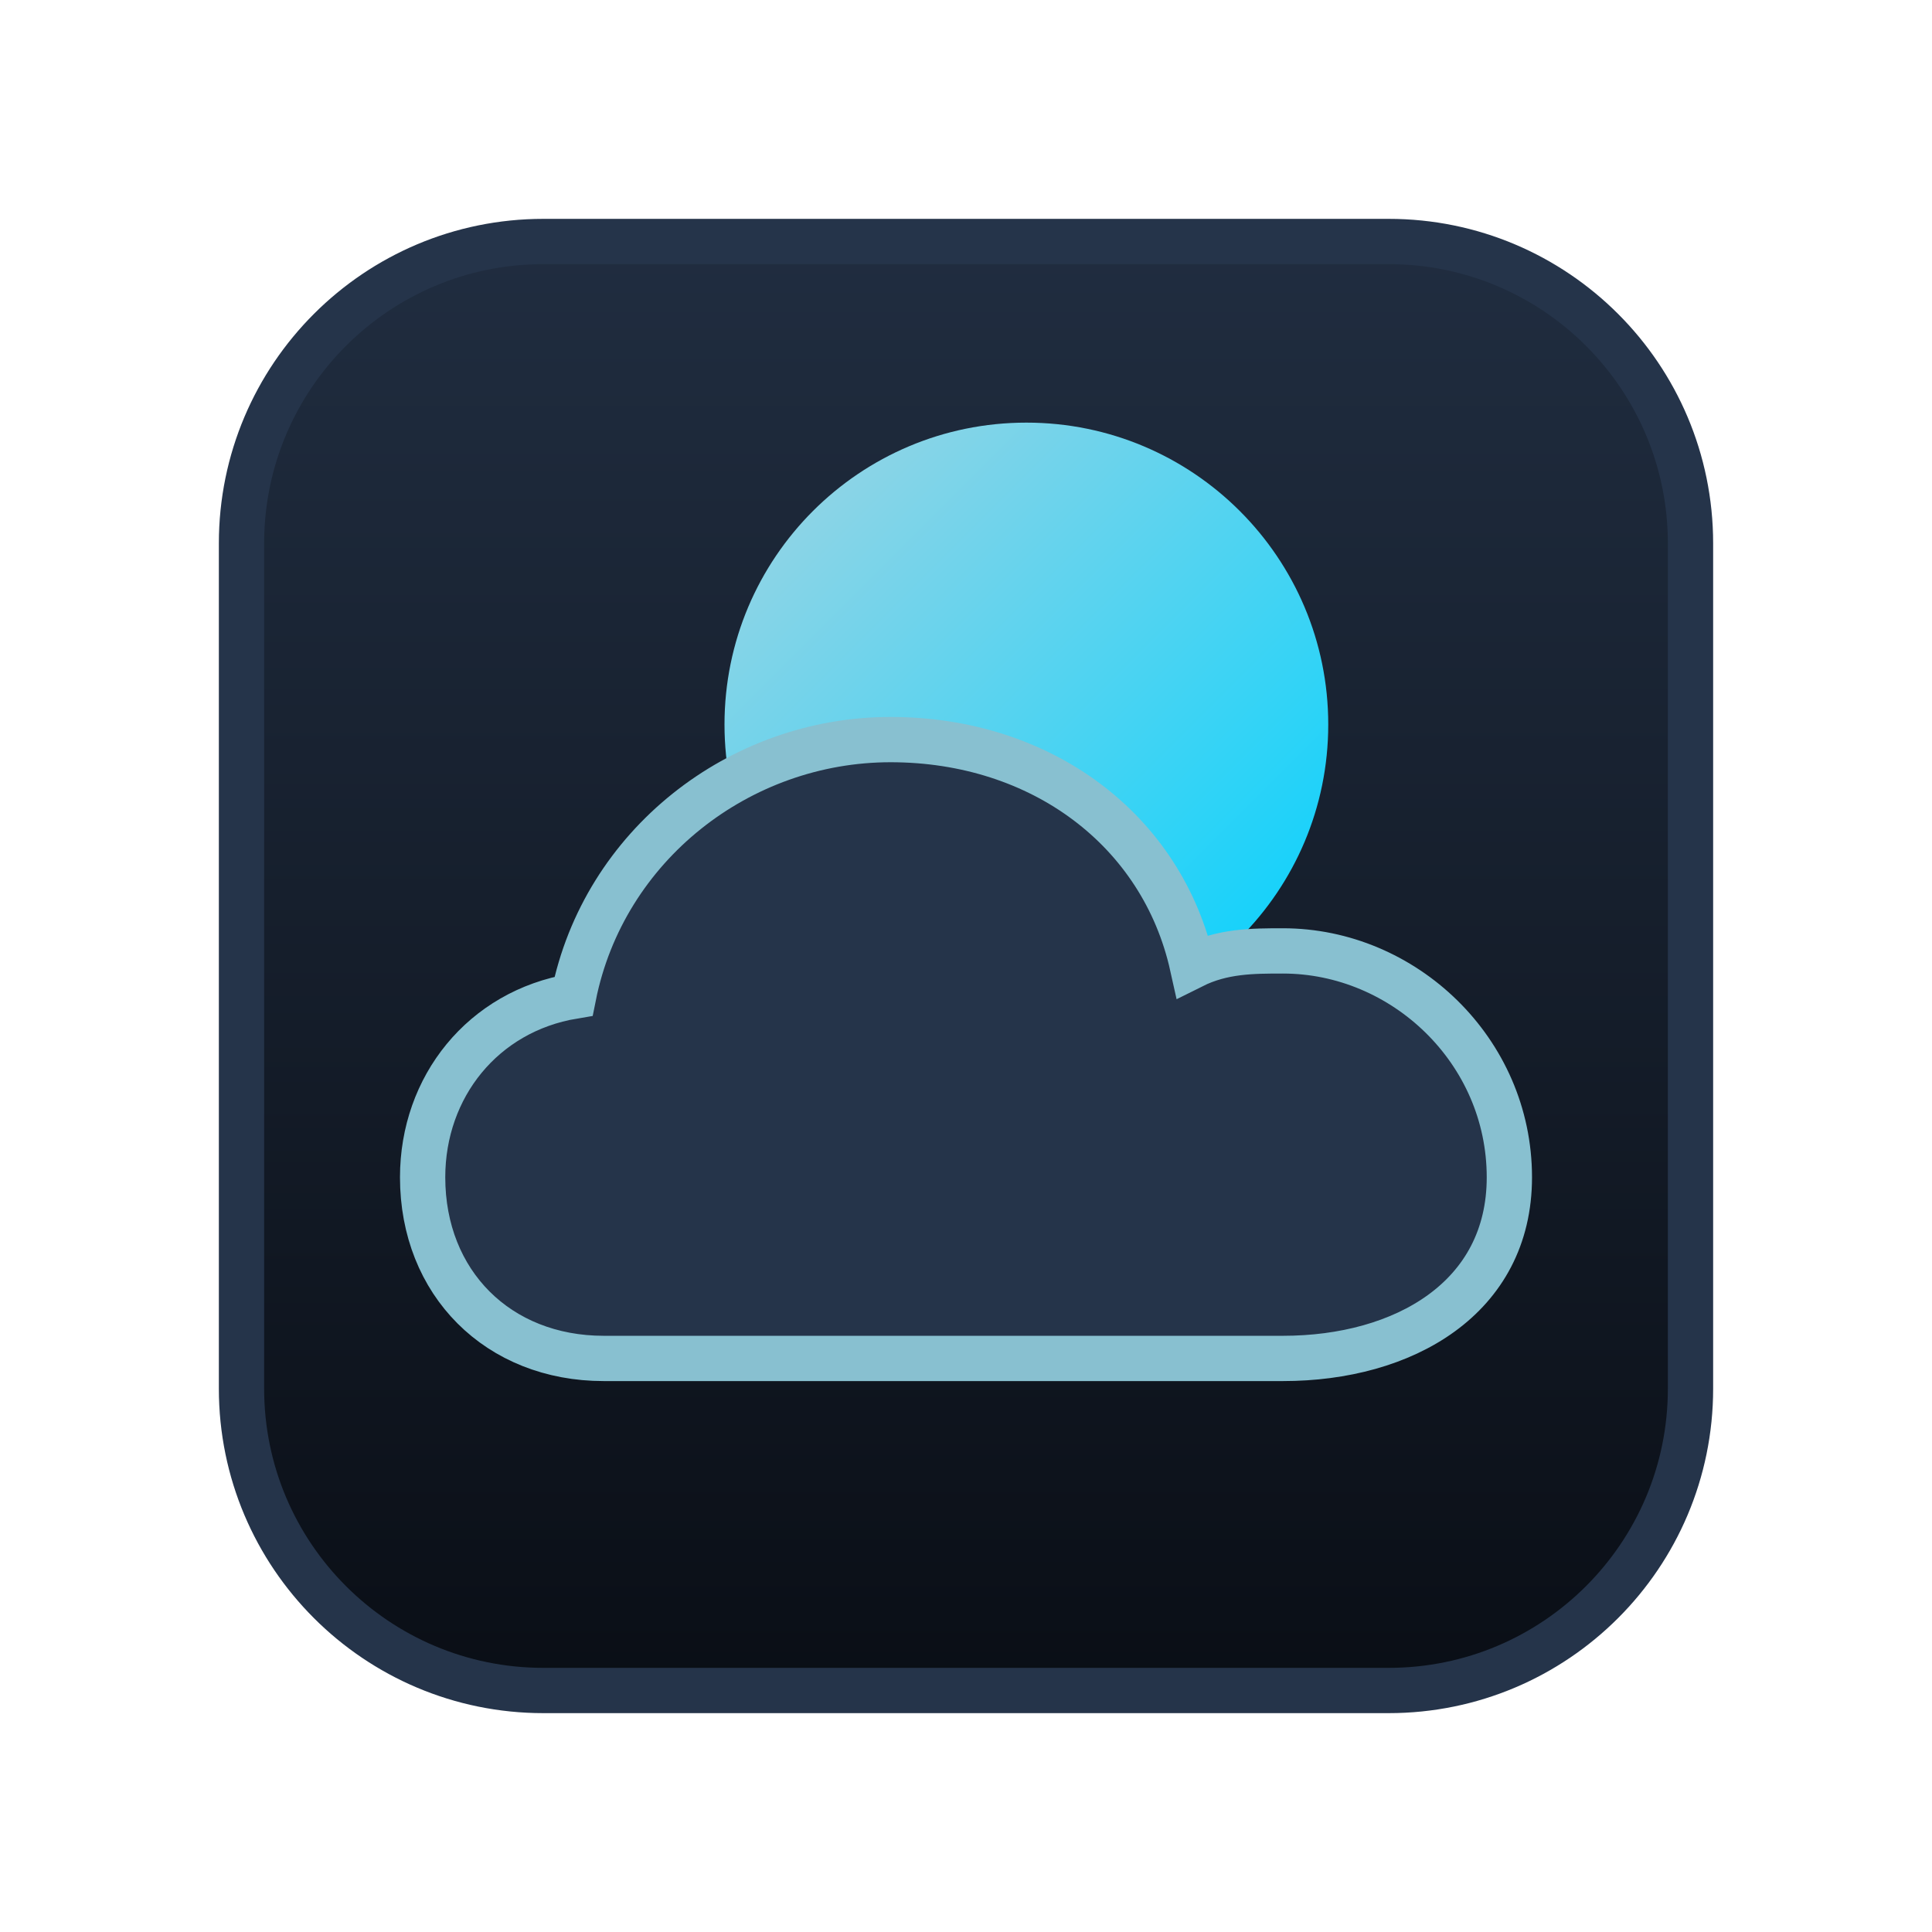
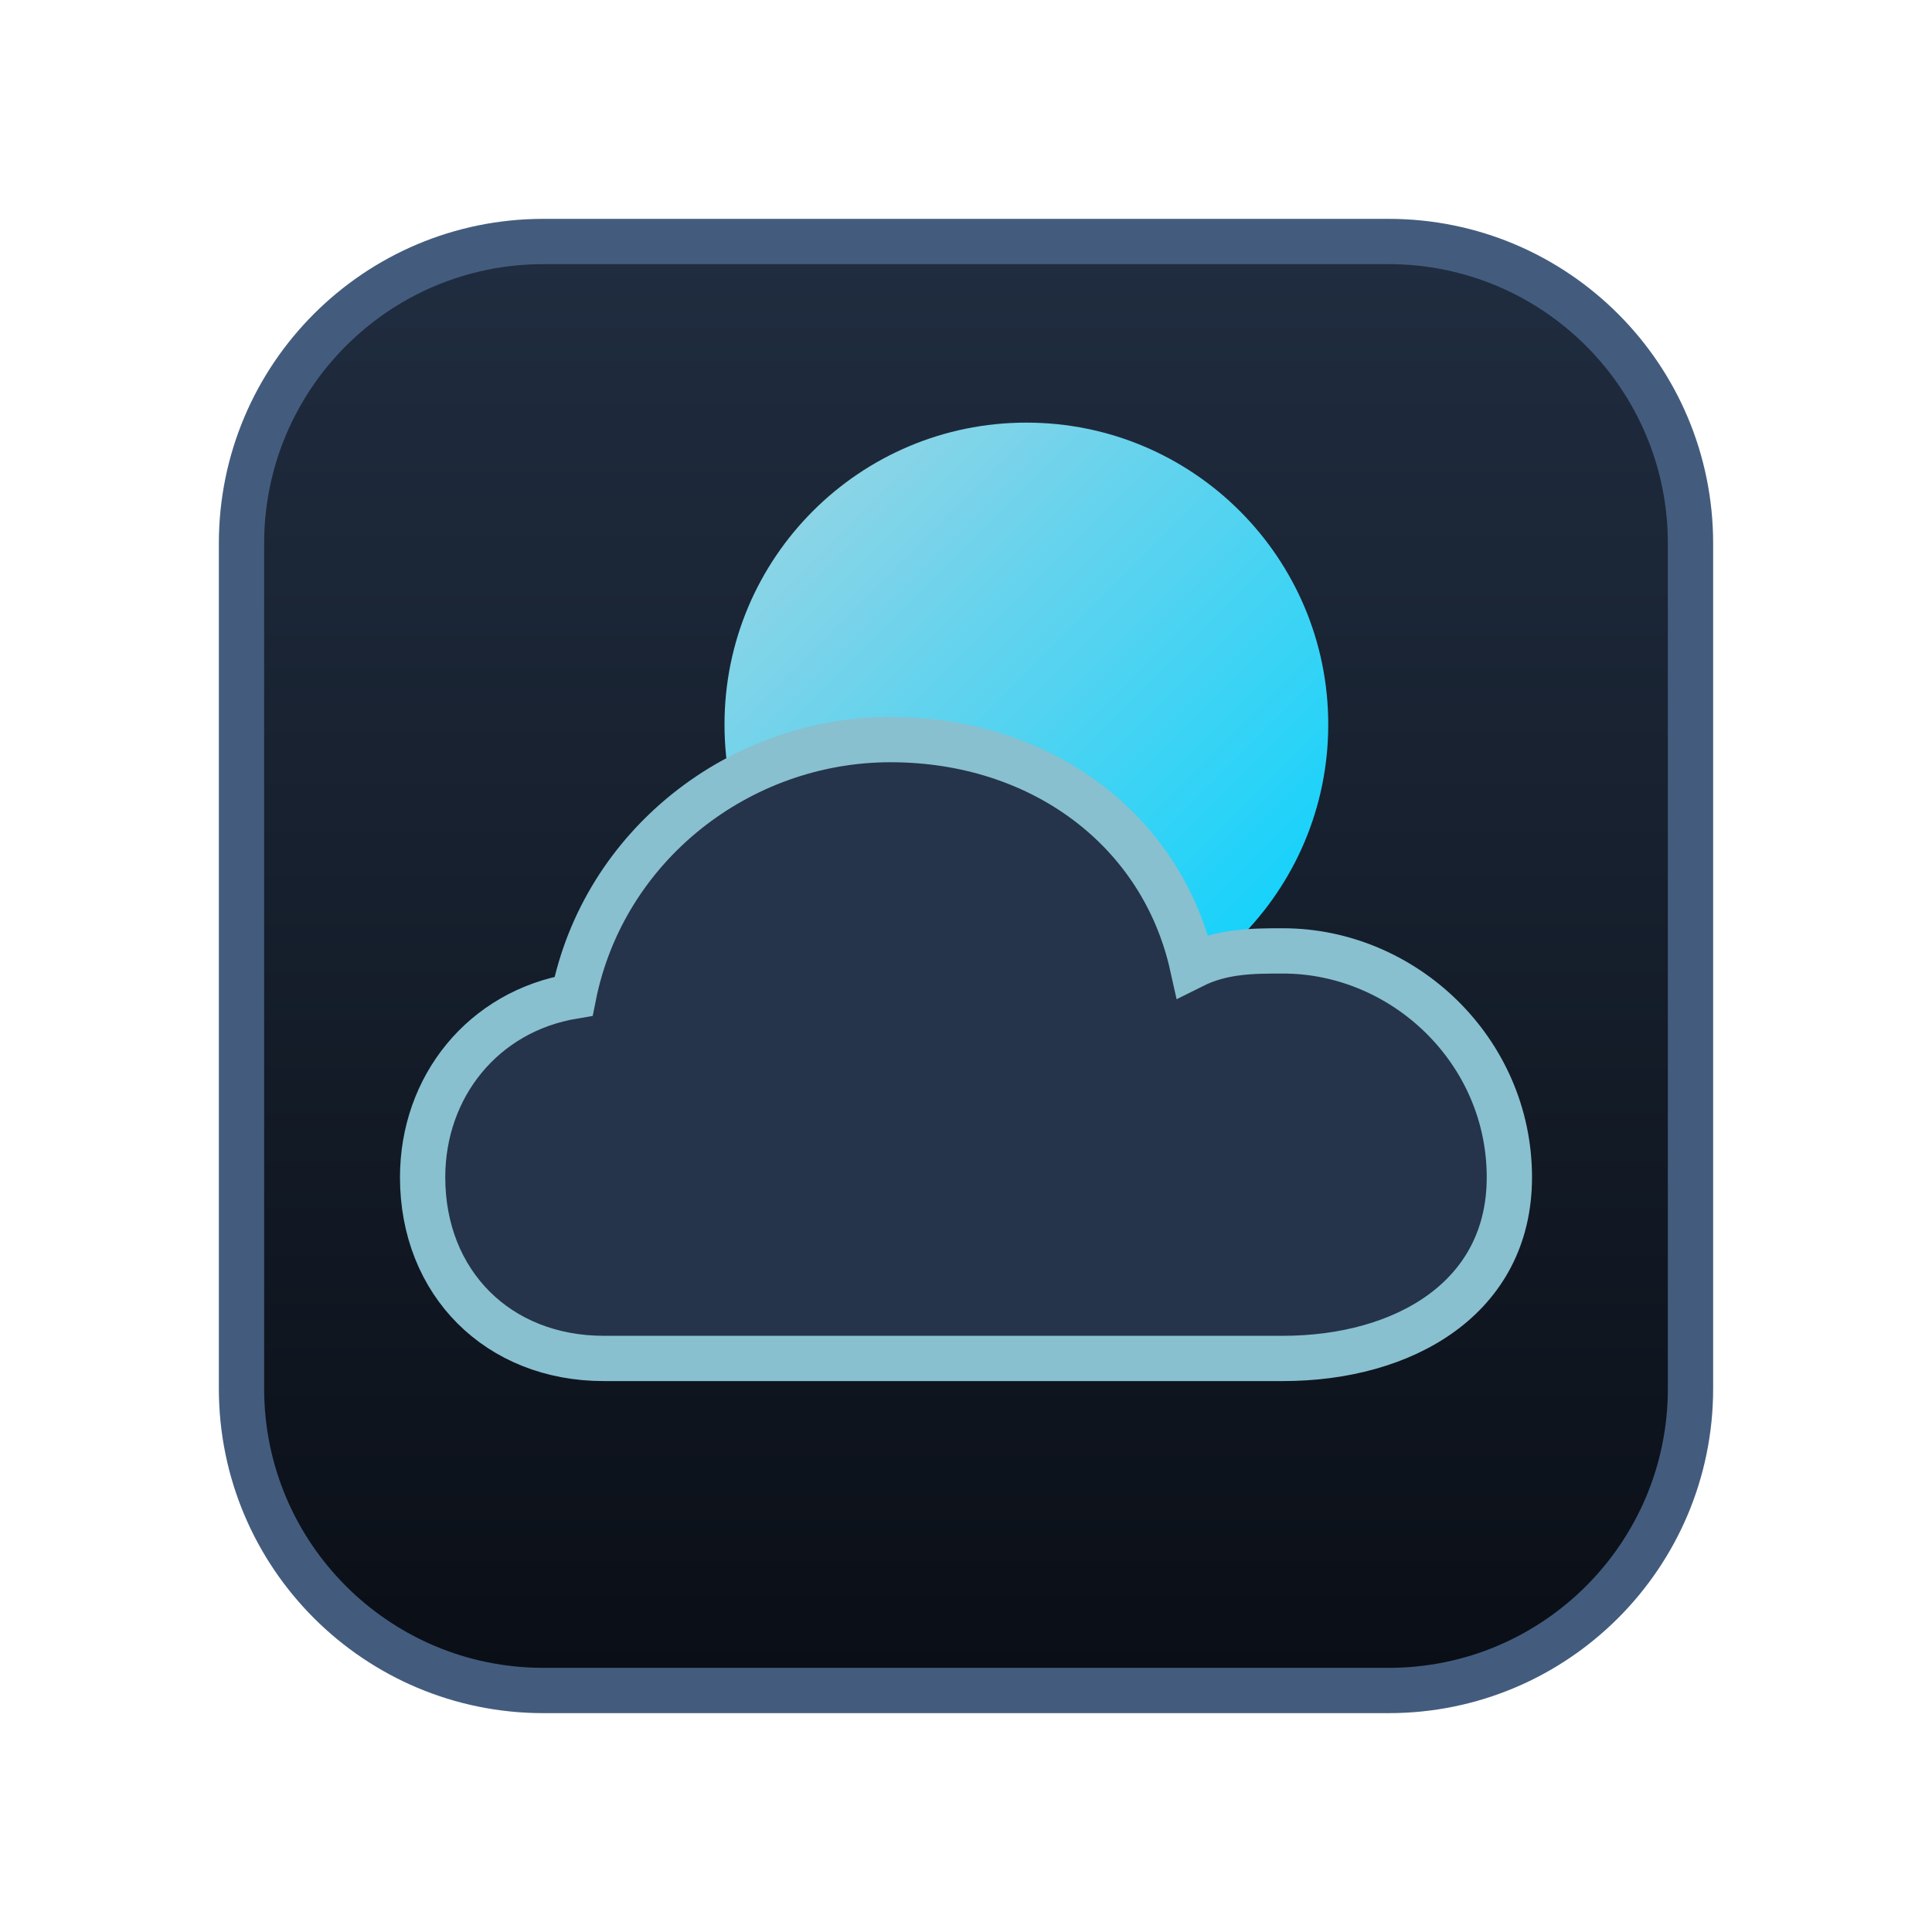
<svg xmlns="http://www.w3.org/2000/svg" width="64" height="64" viewBox="0 0 64 64" fill="none">
  <defs>
    <linearGradient id="weaBg" x1="32" y1="8" x2="32" y2="58" gradientUnits="userSpaceOnUse">
      <stop offset="0%" stop-color="#202D40" />
      <stop offset="100%" stop-color="#090D14" />
    </linearGradient>
    <linearGradient id="sunGrad" x1="24" y1="14" x2="44" y2="34" gradientUnits="userSpaceOnUse">
      <stop offset="0%" stop-color="#A3D4E2" />
      <stop offset="100%" stop-color="#00D2FF" />
    </linearGradient>
  </defs>
-   <rect x="8" y="8" width="48" height="48" rx="10" fill="url(#weaBg)" stroke="#25344A" stroke-width="1.5" />
+   <rect x="8" y="8" width="48" height="48" rx="10" fill="url(#weaBg)" stroke="#435C7E" stroke-width="1.5" />
  <circle cx="34" cy="24" r="10" fill="url(#sunGrad)" />
  <path d="M 20 45 C 16.5 45 14 42.5 14 39 C 14 36 16 33.5 19 33 C 20 28 24.5 24.5 29.5 24.5 C 34.5 24.5 38.5 27.5 39.5 32 C 40.5 31.5 41.5 31.5 42.5 31.5 C 46.5 31.5 50 34.8 50 39 C 50 43 46.5 45 42.5 45 Z" fill="#25344A" stroke="#88C0D0" stroke-width="1.5" />
</svg>
